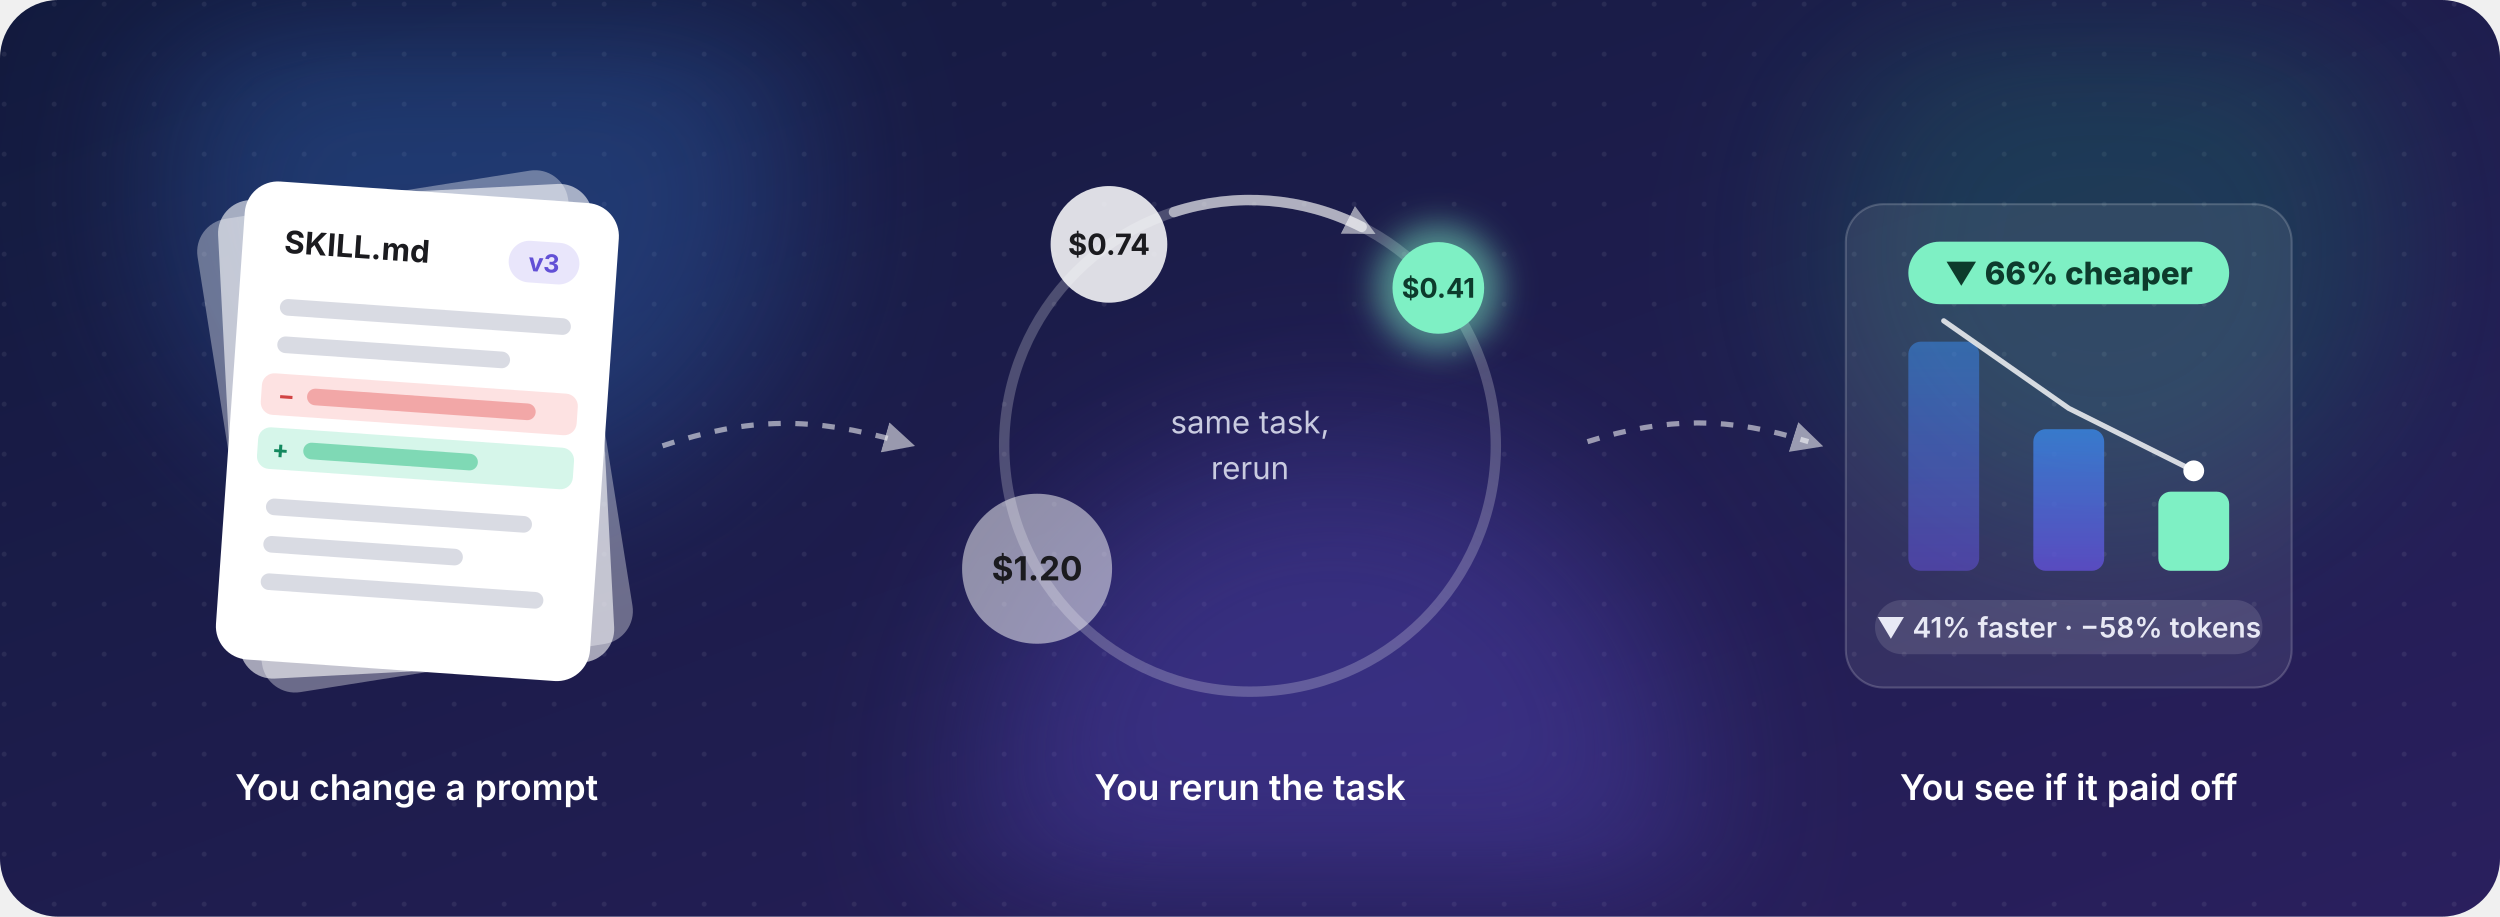
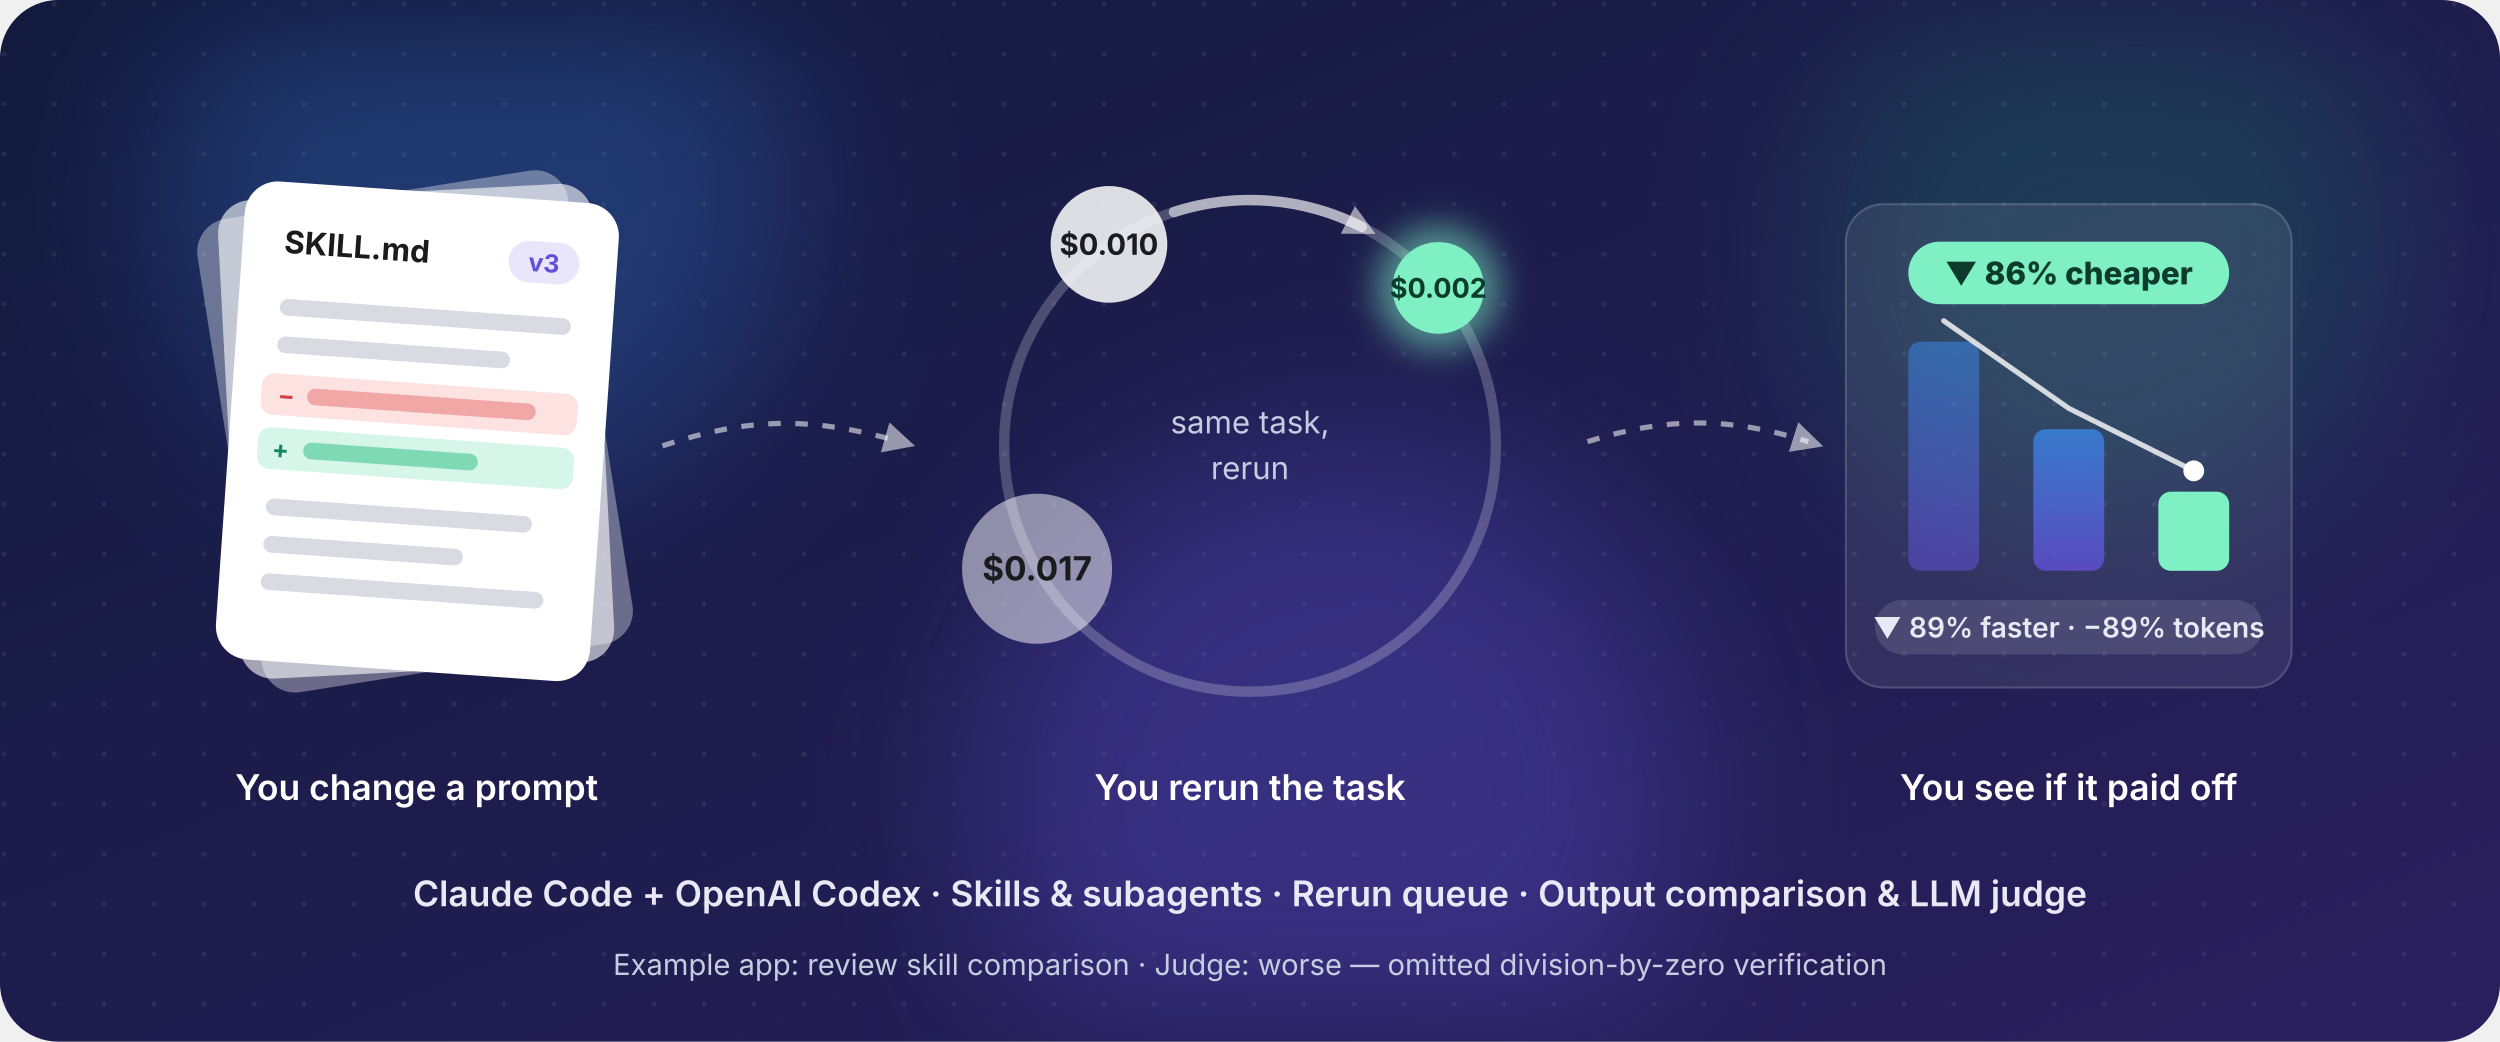
- <svg xmlns="http://www.w3.org/2000/svg" viewBox="0 0 1200 440" width="1200" height="440" font-family="Inter, 'Segoe UI', Helvetica, Arial, sans-serif">
+ <svg xmlns="http://www.w3.org/2000/svg" viewBox="0 0 1200 500" width="1200" height="500" font-family="Inter, 'Segoe UI', Helvetica, Arial, sans-serif">
  <defs>
    <linearGradient id="h-bg" x1="0" y1="0" x2="1" y2="1">
      <stop offset="0" stop-color="#121a3d" />
      <stop offset="1" stop-color="#2a1f5e" />
    </linearGradient>
    <linearGradient id="h-bar" x1="0" y1="0" x2="0" y2="1">
      <stop offset="0" stop-color="#3987e5" />
      <stop offset="1" stop-color="#6250d6" />
    </linearGradient>
    <filter id="h-blur" x="-50%" y="-50%" width="200%" height="200%">
      <feGaussianBlur stdDeviation="40" />
    </filter>
    <filter id="h-glow" x="-100%" y="-100%" width="300%" height="300%">
      <feGaussianBlur stdDeviation="8" />
    </filter>
    <pattern id="h-dots" width="24" height="24" patternUnits="userSpaceOnUse">
      <circle cx="2" cy="2" r="1.2" fill="#fff" opacity=".07" />
    </pattern>
    <marker id="h-arrow" viewBox="0 0 10 10" refX="5" refY="5" markerUnits="userSpaceOnUse" markerWidth="15" markerHeight="15" orient="auto-start-reverse">
      <path d="M0 0 L10 5 L0 10 z" fill="#fff" opacity=".55" />
    </marker>
    <clipPath id="h-clip">
-       <rect width="1200" height="440" rx="28" />
+       <rect width="1200" height="500" rx="28" />
    </clipPath>
  </defs>
  <g clip-path="url(#h-clip)">
-     <rect width="1200" height="440" fill="url(#h-bg)" />
-     <rect width="1200" height="440" fill="url(#h-dots)" />
+     <rect width="1200" height="500" fill="url(#h-bg)" />
+     <rect width="1200" height="500" fill="url(#h-dots)" />
    <circle cx="230" cy="90" r="150" fill="#3987e5" opacity=".28" filter="url(#h-blur)" />
    <circle cx="640" cy="380" r="170" fill="#6250d6" opacity=".35" filter="url(#h-blur)" />
    <circle cx="1010" cy="120" r="140" fill="#1baf7a" opacity=".2" filter="url(#h-blur)" />
  </g>
  <g transform="translate(110 92)">
    <g transform="rotate(-9 90 120)" opacity=".35">
      <rect width="180" height="230" rx="16" fill="#fff" />
    </g>
    <g transform="rotate(-3 90 120)" opacity=".6">
      <rect width="180" height="230" rx="16" fill="#fff" />
    </g>
    <g transform="rotate(4 90 120)">
      <rect width="180" height="230" rx="16" fill="#fff" />
      <text x="20" y="34" font-size="15" font-weight="700" fill="#1b1b1f">SKILL.md</text>
      <rect x="128" y="20" width="34" height="20" rx="10" fill="#e9e6fb" />
      <text x="145" y="34.5" font-size="12" font-weight="700" fill="#6250d6" text-anchor="middle">v3</text>
      <rect x="20" y="56" width="140" height="8" rx="4" fill="#d9dbe3" />
      <rect x="20" y="74" width="112" height="8" rx="4" fill="#d9dbe3" />
      <rect x="14" y="92" width="152" height="20" rx="6" fill="#fde2e2" />
      <text x="22" y="106.5" font-size="12" font-weight="700" fill="#d14343">−</text>
      <rect x="36" y="98" width="110" height="8" rx="4" fill="#f2a7a7" />
      <rect x="14" y="118" width="152" height="20" rx="6" fill="#d6f6ea" />
      <text x="21" y="132.5" font-size="12" font-weight="700" fill="#14895f">+</text>
      <rect x="36" y="124" width="84" height="8" rx="4" fill="#7fd9b5" />
      <rect x="20" y="152" width="128" height="8" rx="4" fill="#d9dbe3" />
      <rect x="20" y="170" width="96" height="8" rx="4" fill="#d9dbe3" />
      <rect x="20" y="188" width="136" height="8" rx="4" fill="#d9dbe3" />
    </g>
  </g>
  <text x="200" y="384" font-size="17" font-weight="600" fill="#fff" text-anchor="middle">You change a prompt</text>
  <path d="M318 214 C 360 200, 390 200, 432 212" fill="none" stroke="#fff" stroke-opacity=".55" stroke-width="2.5" stroke-dasharray="6 7" marker-end="url(#h-arrow)" />
  <g transform="translate(600 214)">
    <circle r="118" fill="none" stroke="#fff" stroke-opacity=".22" stroke-width="5" />
    <path d="M -36.5 -112.2 A 118 118 0 0 1 53.6 -105.1" fill="none" stroke="#fff" stroke-opacity=".55" stroke-width="5" stroke-linecap="round" marker-end="url(#h-arrow)" />
    <text y="-6" font-size="15" fill="#c9cbe0" text-anchor="middle">same task,</text>
    <text y="16" font-size="15" fill="#c9cbe0" text-anchor="middle">rerun</text>
    <circle cx="-102.2" cy="59" r="36" fill="#fff" opacity=".5" />
-     <text x="-102.2" y="64.6" font-size="16" font-weight="700" fill="#1b1b1f" text-anchor="middle">$1.20</text>
+     <text x="-102.2" y="64.6" font-size="16" font-weight="700" fill="#1b1b1f" text-anchor="middle">$0.017</text>
    <circle cx="-67.7" cy="-96.7" r="28" fill="#fff" opacity=".85" />
-     <text x="-67.7" y="-91.7" font-size="14" font-weight="700" fill="#1b1b1f" text-anchor="middle">$0.74</text>
+     <text x="-67.7" y="-91.7" font-size="14" font-weight="700" fill="#1b1b1f" text-anchor="middle">$0.010</text>
    <circle cx="90.4" cy="-75.8" r="30" fill="#7ef0c4" opacity=".55" filter="url(#h-glow)" />
    <circle cx="90.4" cy="-75.8" r="22" fill="#7ef0c4" />
-     <text x="90.4" y="-71.1" font-size="13" font-weight="700" fill="#0d3b2c" text-anchor="middle">$0.41</text>
+     <text x="90.4" y="-71.1" font-size="13" font-weight="700" fill="#0d3b2c" text-anchor="middle">$0.002</text>
  </g>
  <text x="600" y="384" font-size="17" font-weight="600" fill="#fff" text-anchor="middle">You rerun the task</text>
  <path d="M762 212 C 800 200, 830 200, 868 212" fill="none" stroke="#fff" stroke-opacity=".55" stroke-width="2.5" stroke-dasharray="6 7" marker-end="url(#h-arrow)" />
  <g transform="translate(886 98)">
    <rect width="214" height="232" rx="18" fill="#fff" fill-opacity=".08" stroke="#fff" stroke-opacity=".18" />
    <rect x="30" y="66" width="34" height="110" rx="6" fill="url(#h-bar)" opacity=".55" />
    <rect x="90" y="108" width="34" height="68" rx="6" fill="url(#h-bar)" opacity=".8" />
    <rect x="150" y="138" width="34" height="38" rx="6" fill="#7ef0c4" />
    <polyline points="47,56 107,98 167,128" fill="none" stroke="#fff" stroke-width="2.5" stroke-linecap="round" stroke-linejoin="round" opacity=".8" />
    <circle cx="167" cy="128" r="5" fill="#fff" />
    <rect x="30" y="18" width="154" height="30" rx="15" fill="#7ef0c4" />
-     <text x="107" y="38.5" font-size="15" font-weight="800" fill="#0d3b2c" text-anchor="middle">▼ 66% cheaper</text>
+     <text x="107" y="38.5" font-size="15" font-weight="800" fill="#0d3b2c" text-anchor="middle">▼ 86% cheaper</text>
    <rect x="14" y="190" width="186" height="26" rx="13" fill="#fff" fill-opacity=".12" />
-     <text x="107" y="208" font-size="13.5" font-weight="600" fill="#e8e9f5" text-anchor="middle">▼ 41% faster · −58% tokens</text>
+     <text x="107" y="208" font-size="13.5" font-weight="600" fill="#e8e9f5" text-anchor="middle">▼ 89% faster · −89% tokens</text>
  </g>
  <text x="993" y="384" font-size="17" font-weight="600" fill="#fff" text-anchor="middle">You see if it paid off</text>
+   <text x="600" y="435" font-size="17" font-weight="600" fill="#e8e9f5" text-anchor="middle">Claude Code + OpenAI Codex · Skills &amp; subagents · Rerun queue · Output comparison &amp; LLM judge</text>
+   <text x="600" y="468" font-size="14" fill="#c9cbe0" text-anchor="middle">Example app: review skill comparison · Judge: worse — omitted division-by-zero verification</text>
</svg>
